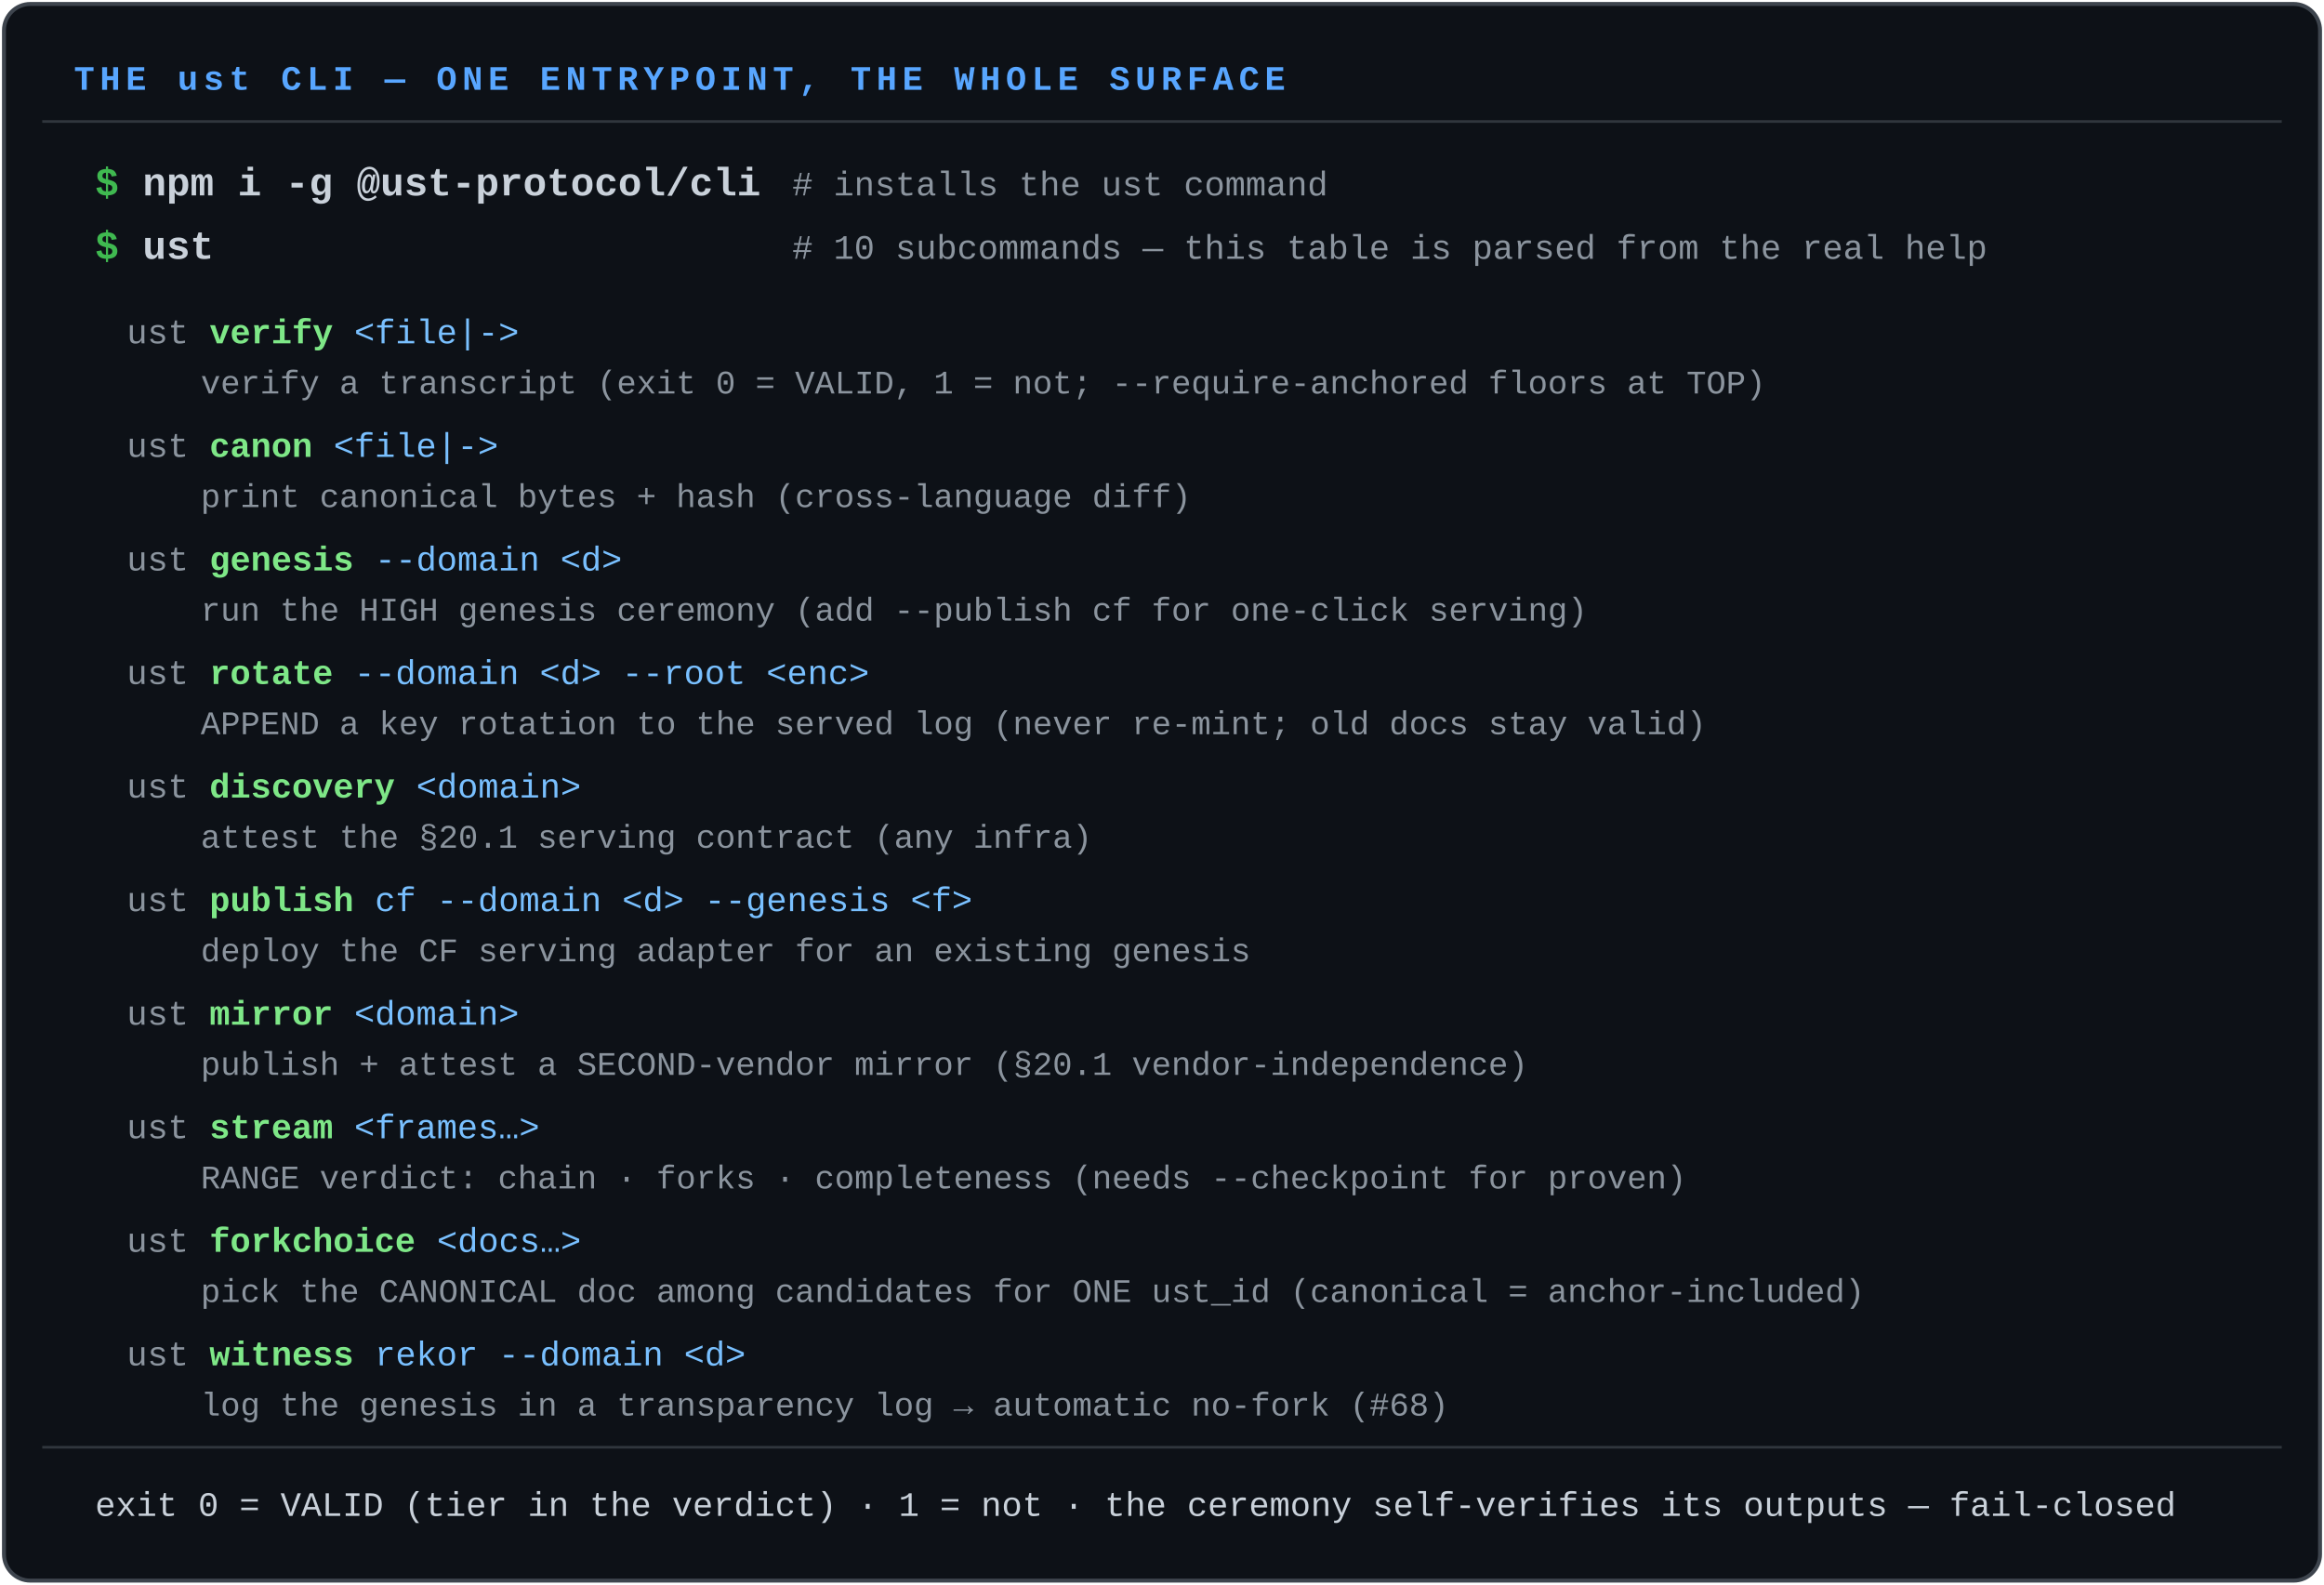
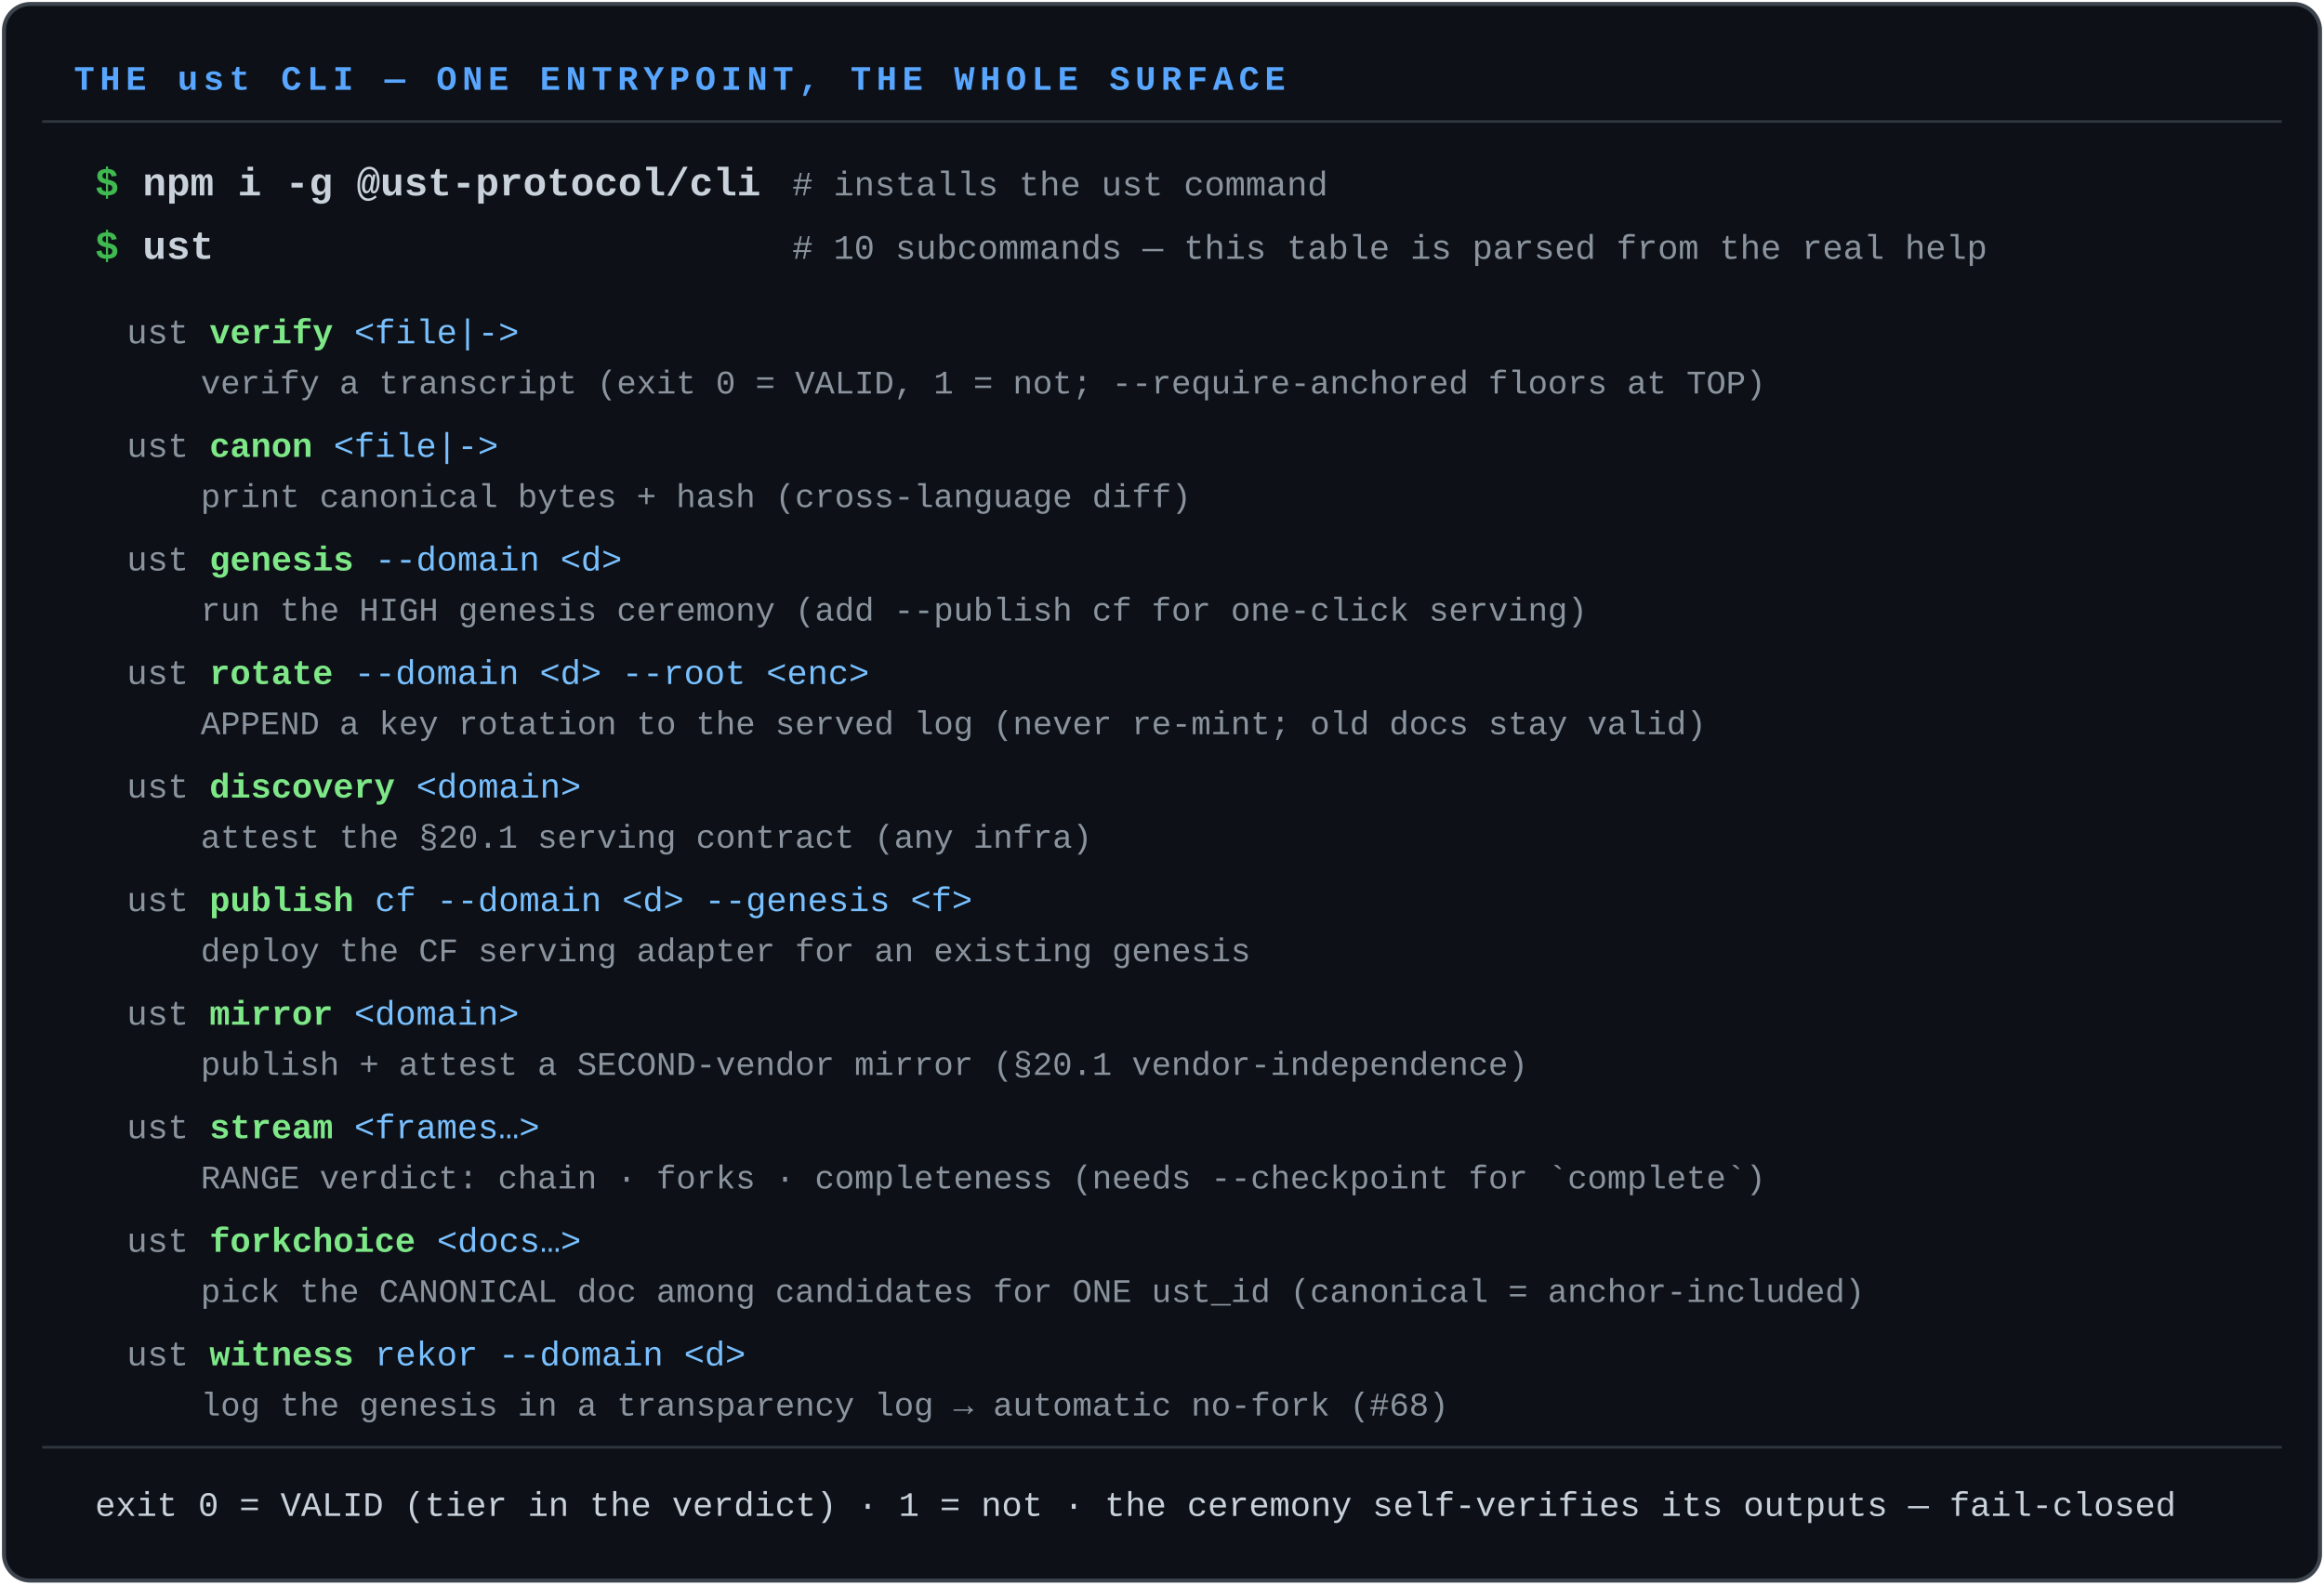
<svg xmlns="http://www.w3.org/2000/svg" viewBox="0 0 880 600" role="img" aria-labelledby="ust-cli-t ust-cli-d">
  <g font-family="ui-monospace,SFMono-Regular,Menlo,Consolas,'Liberation Mono',monospace" font-size="15" xml:space="preserve">
    <rect x="1.5" y="1.5" width="877" height="597" rx="10" fill="#0d1117" stroke="#3d444d" stroke-width="1.5" />
    <line x1="16" y1="46" x2="864" y2="46" stroke="#30363d" stroke-width="1" />
    <text x="28" y="34" fill="#58a6ff" font-size="13" font-weight="600" letter-spacing="2">THE ust CLI — ONE ENTRYPOINT, THE WHOLE SURFACE</text>
    <text x="36" y="74" fill="#3fb950" font-weight="600">$</text>
    <text x="54" y="74" fill="#c9d1da" font-weight="600">npm i -g @ust-protocol/cli</text>
    <text x="300" y="74" fill="#8b949e" font-size="13"># installs the ust command</text>
    <text x="36" y="98" fill="#3fb950" font-weight="600">$</text>
    <text x="54" y="98" fill="#c9d1da" font-weight="600">ust</text>
    <text x="300" y="98" fill="#8b949e" font-size="13"># 10 subcommands — this table is parsed from the real help</text>
    <text x="48" y="130" fill="#8b949e" font-size="13">ust</text>
    <text x="79.32" y="130" fill="#7ee787" font-size="13" font-weight="600">verify</text>
    <text x="134.13" y="130" fill="#79c0ff" font-size="13">&lt;file|-&gt;</text>
    <text x="76" y="149" fill="#8b949e" font-size="12.5">verify a transcript (exit 0 = VALID, 1 = not; --require-anchored floors at TOP)</text>
    <text x="48" y="173" fill="#8b949e" font-size="13">ust</text>
    <text x="79.32" y="173" fill="#7ee787" font-size="13" font-weight="600">canon</text>
    <text x="126.3" y="173" fill="#79c0ff" font-size="13">&lt;file|-&gt;</text>
    <text x="76" y="192" fill="#8b949e" font-size="12.5">print canonical bytes + hash (cross-language diff)</text>
    <text x="48" y="216" fill="#8b949e" font-size="13">ust</text>
    <text x="79.32" y="216" fill="#7ee787" font-size="13" font-weight="600">genesis</text>
    <text x="141.96" y="216" fill="#79c0ff" font-size="13">--domain &lt;d&gt;</text>
    <text x="76" y="235" fill="#8b949e" font-size="12.5">run the HIGH genesis ceremony (add --publish cf for one-click serving)</text>
    <text x="48" y="259" fill="#8b949e" font-size="13">ust</text>
    <text x="79.32" y="259" fill="#7ee787" font-size="13" font-weight="600">rotate</text>
    <text x="134.13" y="259" fill="#79c0ff" font-size="13">--domain &lt;d&gt; --root &lt;enc&gt;</text>
    <text x="76" y="278" fill="#8b949e" font-size="12.5">APPEND a key rotation to the served log (never re-mint; old docs stay valid)</text>
    <text x="48" y="302" fill="#8b949e" font-size="13">ust</text>
    <text x="79.32" y="302" fill="#7ee787" font-size="13" font-weight="600">discovery</text>
    <text x="157.62" y="302" fill="#79c0ff" font-size="13">&lt;domain&gt;</text>
    <text x="76" y="321" fill="#8b949e" font-size="12.5">attest the §20.1 serving contract (any infra)</text>
    <text x="48" y="345" fill="#8b949e" font-size="13">ust</text>
    <text x="79.32" y="345" fill="#7ee787" font-size="13" font-weight="600">publish</text>
    <text x="141.96" y="345" fill="#79c0ff" font-size="13">cf --domain &lt;d&gt; --genesis &lt;f&gt;</text>
    <text x="76" y="364" fill="#8b949e" font-size="12.5">deploy the CF serving adapter for an existing genesis</text>
    <text x="48" y="388" fill="#8b949e" font-size="13">ust</text>
    <text x="79.32" y="388" fill="#7ee787" font-size="13" font-weight="600">mirror</text>
    <text x="134.13" y="388" fill="#79c0ff" font-size="13">&lt;domain&gt;</text>
    <text x="76" y="407" fill="#8b949e" font-size="12.5">publish + attest a SECOND-vendor mirror (§20.1 vendor-independence)</text>
    <text x="48" y="431" fill="#8b949e" font-size="13">ust</text>
    <text x="79.32" y="431" fill="#7ee787" font-size="13" font-weight="600">stream</text>
    <text x="134.13" y="431" fill="#79c0ff" font-size="13">&lt;frames…&gt;</text>
-     <text x="76" y="450" fill="#8b949e" font-size="12.5">RANGE verdict: chain · forks · completeness (needs --checkpoint for proven)</text>
+     <text x="76" y="450" fill="#8b949e" font-size="12.5">RANGE verdict: chain · forks · completeness (needs --checkpoint for `complete`)</text>
    <text x="48" y="474" fill="#8b949e" font-size="13">ust</text>
    <text x="79.32" y="474" fill="#7ee787" font-size="13" font-weight="600">forkchoice</text>
    <text x="165.45" y="474" fill="#79c0ff" font-size="13">&lt;docs…&gt;</text>
    <text x="76" y="493" fill="#8b949e" font-size="12.5">pick the CANONICAL doc among candidates for ONE ust_id (canonical = anchor-included)</text>
    <text x="48" y="517" fill="#8b949e" font-size="13">ust</text>
    <text x="79.32" y="517" fill="#7ee787" font-size="13" font-weight="600">witness</text>
    <text x="141.96" y="517" fill="#79c0ff" font-size="13">rekor --domain &lt;d&gt;</text>
    <text x="76" y="536" fill="#8b949e" font-size="12.5">log the genesis in a transparency log → automatic no-fork (#68)</text>
    <line x1="16" y1="548" x2="864" y2="548" stroke="#30363d" stroke-width="1" />
    <text x="36" y="574" fill="#c9d1da" font-size="13">exit 0 = VALID (tier in the verdict) · 1 = not · the ceremony self-verifies its outputs — fail-closed</text>
  </g>
</svg>
